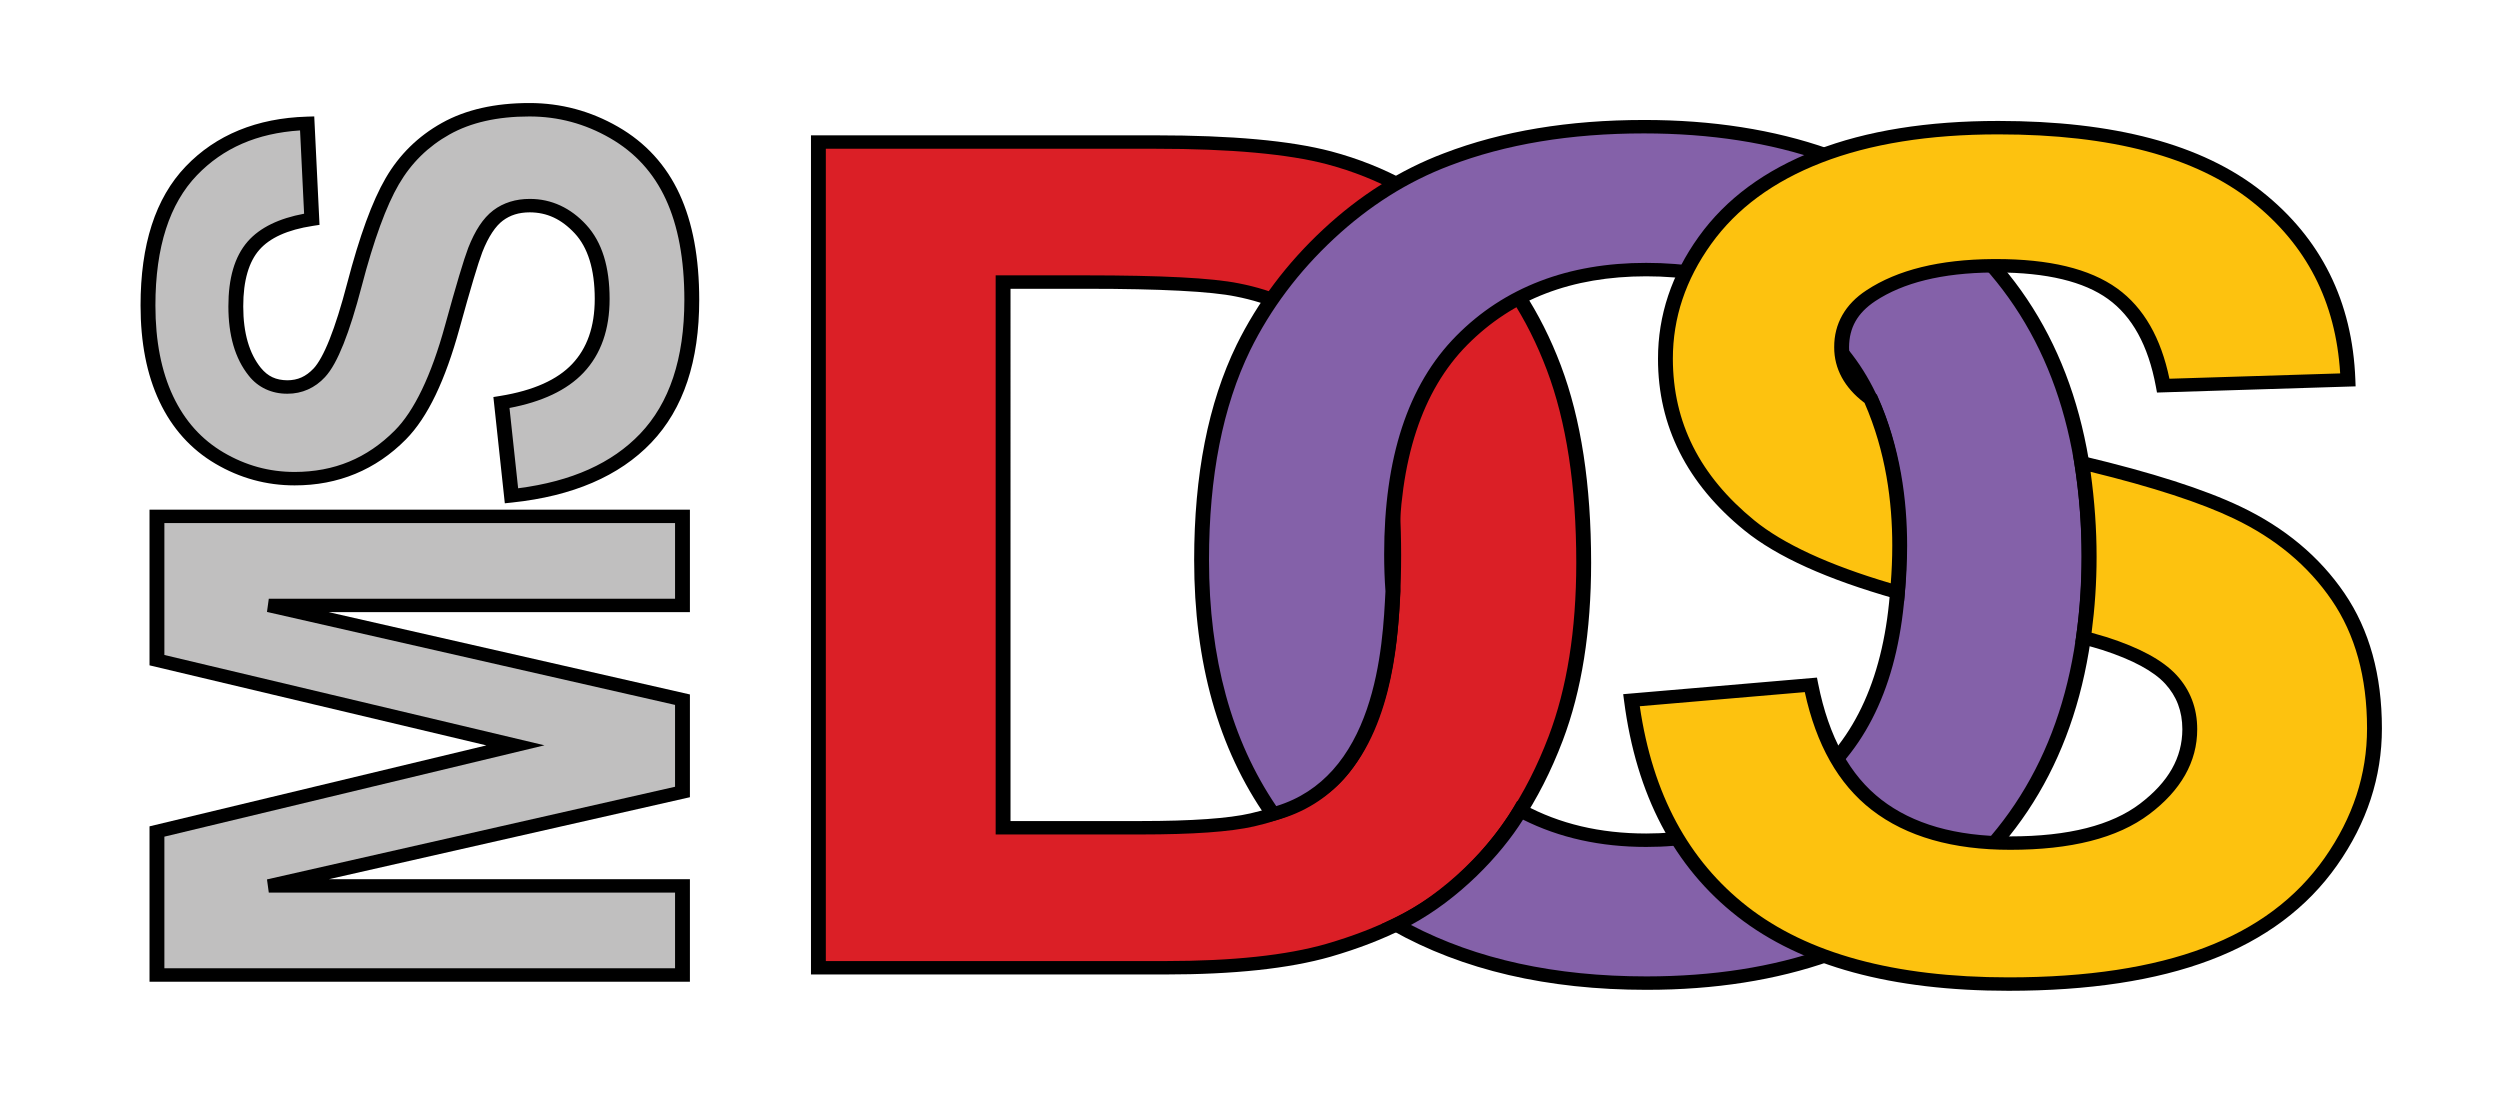
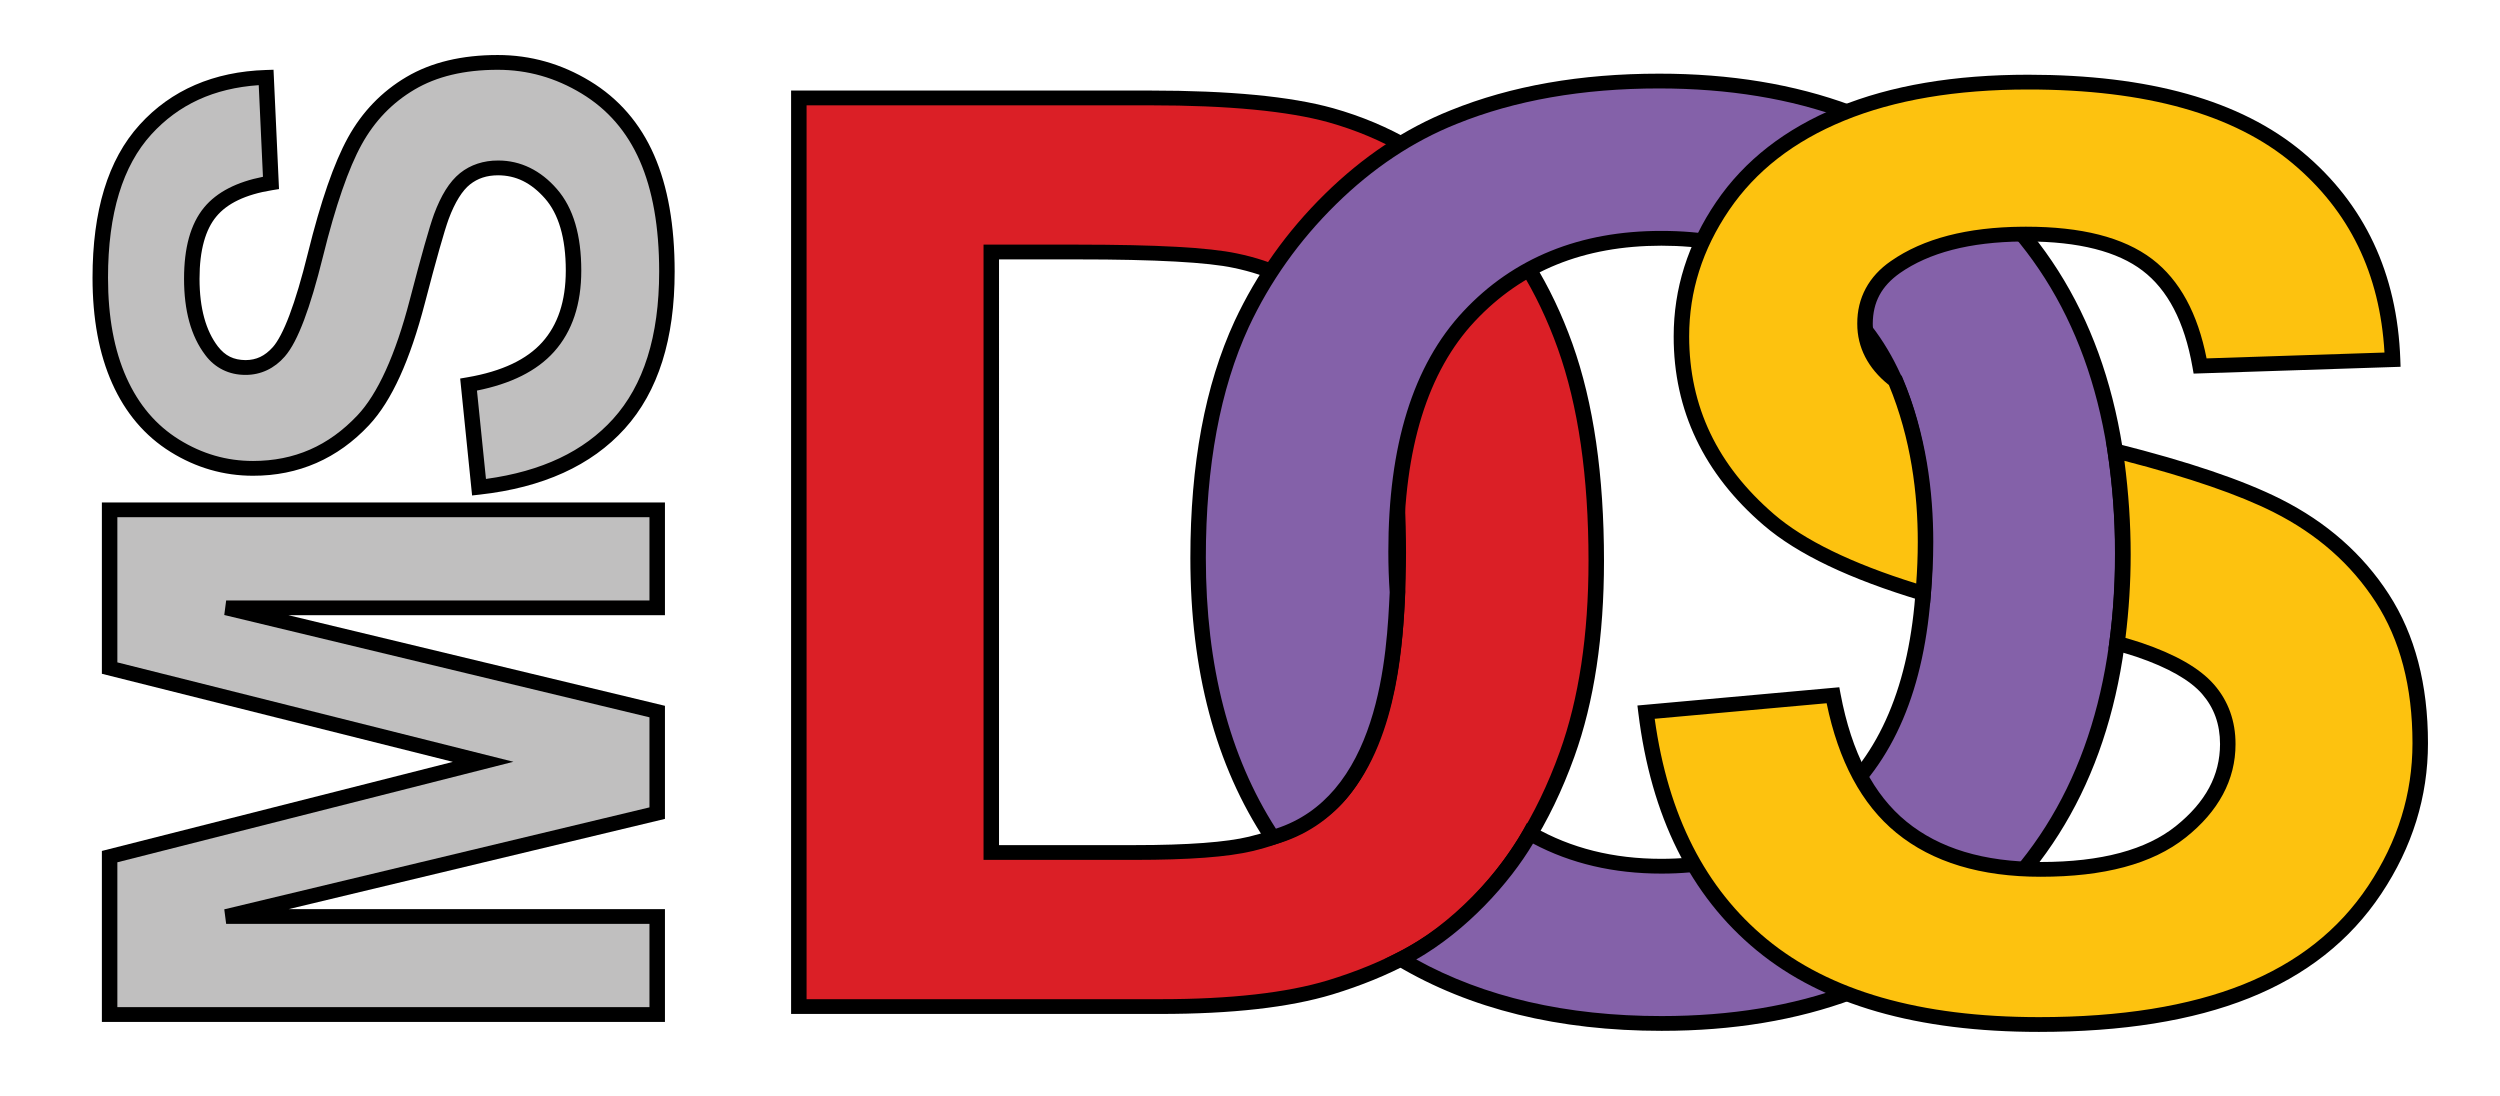
<svg xmlns="http://www.w3.org/2000/svg" version="1.2" id="Layer_1" x="0px" y="0px" width="1249.503px" height="547.747px" viewBox="0 0 1249.503 547.747" xml:space="preserve">
  <defs id="defs51" />
-   <g id="g10" transform="matrix(0.8965407,0,0,0.8100455,70.24999,51.49957)">
+   <g id="g10" transform="matrix(0.9341738,0,0,0.8913739,46.25007,27.49982)">
    <g id="g8">
      <path d="m 377.885,24.065 h 187.801 c 42.346,0 74.632,3.245 96.857,9.727 29.846,8.812 55.42,24.455 76.713,46.922 21.293,22.477 37.492,49.992 48.604,82.537 11.105,32.555 16.662,72.69 16.662,120.417 0,41.938 -5.215,78.09 -15.627,108.434 -12.729,37.074 -30.896,67.078 -54.494,90.008 -17.824,17.383 -41.891,30.938 -72.209,40.664 -22.68,7.184 -52.997,10.77 -90.95,10.77 H 377.885 Z m 102.961,86.393 v 336.695 h 76.75 c 28.708,0 49.428,-1.619 62.168,-4.855 16.669,-4.16 30.501,-11.205 41.503,-21.145 10.994,-9.939 19.963,-26.295 26.914,-49.066 6.943,-22.772 10.42,-53.812 10.42,-93.105 0,-39.293 -3.477,-69.464 -10.42,-90.507 -6.951,-21.034 -16.678,-37.446 -29.18,-49.234 -12.5,-11.789 -28.355,-19.768 -47.57,-23.928 -14.357,-3.236 -42.492,-4.854 -84.395,-4.854 h -46.19 z" id="path4" style="fill:#db1f26" />
      <path d="M 373.742,537.683 V 24.065 19.92 h 191.944 c 42.565,0.013 75.123,3.232 98.028,9.897 v 0 c 30.508,8.999 56.78,25.067 78.548,48.046 v 0 c 21.735,22.941 38.24,51.015 49.517,84.048 v 0 c 11.302,33.144 16.881,73.708 16.883,121.756 v 0 c -0.002,42.276 -5.25,78.874 -15.852,109.777 v 0 c -12.894,37.563 -31.387,68.182 -55.52,91.628 v 0 c -18.396,17.938 -43.066,31.771 -73.851,41.646 v 0 c -23.313,7.376 -53.983,10.956 -92.199,10.962 v 0 H 373.742 Z m 8.284,-8.282 h 189.215 c 37.689,0.007 67.652,-3.584 89.684,-10.571 v 0 c 29.867,-9.583 53.328,-22.858 70.587,-39.69 v 0 c 23.058,-22.408 40.899,-51.8 53.464,-88.383 v 0 C 795.2,360.97 800.379,325.265 800.377,283.67 v 0 c 0.004,-47.41 -5.53,-87.115 -16.439,-119.081 v 0 C 772.991,132.532 757.097,105.574 736.249,83.562 v 0 C 715.43,61.608 690.552,46.389 661.382,37.767 v 0 c -21.557,-6.3 -53.571,-9.57 -95.695,-9.56 v 0 h -183.66 v 501.194 z m 94.676,-78.107 v -340.836 -4.144 h 50.333 c 42.054,0.019 70.2,1.579 85.273,4.948 v 0 c 19.817,4.284 36.437,12.605 49.534,24.963 v 0 c 13.125,12.377 23.164,29.44 30.271,50.949 v 0 c 7.166,21.763 10.618,52.259 10.629,91.807 v 0 c -0.006,39.541 -3.474,70.908 -10.6,94.313 v 0 c -7.092,23.176 -16.263,40.196 -28.1,50.932 v 0 c -11.564,10.451 -26.068,17.8 -43.259,22.084 v 0 c -13.426,3.393 -34.304,4.972 -63.189,4.984 v 0 z m 8.284,-8.284 h 72.608 c 28.533,0.013 49.093,-1.646 61.165,-4.732 v 0 c 16.132,-4.031 29.29,-10.773 39.729,-20.199 v 0 c 10.153,-9.146 18.919,-24.836 25.731,-47.201 v 0 c 6.761,-22.142 10.247,-52.851 10.238,-91.896 v 0 c 0.013,-39.043 -3.491,-68.889 -10.211,-89.209 v 0 c -6.795,-20.56 -16.21,-36.322 -28.089,-47.52 v 0 c -11.902,-11.217 -26.992,-18.856 -45.638,-22.9 v 0 c -13.608,-3.094 -41.731,-4.771 -83.484,-4.751 v 0 h -42.047 z m -4.14,-328.409 v -4.142 z" id="path6" />
    </g>
  </g>
-   <g id="g18" transform="matrix(0.8965407,0,0,0.8100455,70.24999,51.49957)">
+   <g id="g18" transform="matrix(0.9341738,0,0,0.8913739,46.25007,27.49982)">
    <g id="g16">
      <path d="m 769.093,436.428 c 20.459,12.277 43.885,18.416 70.275,18.416 41.145,0 74.918,-14.813 101.307,-44.443 26.387,-29.625 39.59,-74.078 39.59,-133.344 0,-58.563 -12.852,-102.249 -38.535,-131.068 -25.695,-28.81 -59.813,-43.224 -102.361,-43.224 -42.547,0 -76.852,14.59 -102.887,43.751 -26.045,29.161 -39.063,73.143 -39.063,131.938 0,7.828 0.246,15.4 0.734,22.717 -1.523,32.752 -4.482,119.342 -66.846,137.545 -26.542,-41.889 -39.809,-94.147 -39.809,-156.776 0,-52.044 7.767,-95.731 23.31,-131.059 11.593,-26.018 27.423,-49.373 47.484,-70.056 20.064,-20.673 42.033,-36.012 65.924,-46.007 31.77,-13.48 68.418,-20.221 109.934,-20.221 75.141,0 135.264,23.355 180.375,70.064 45.102,46.71 67.66,111.652 67.66,194.836 0,82.5 -22.385,147.045 -67.145,193.635 -44.766,46.59 -104.596,69.879 -179.506,69.879 -54.563,0 -101.082,-11.998 -139.559,-35.996 30.384,-15.89 56.714,-46.856 69.118,-70.587 z" id="path12" style="fill:#8461a9" />
      <path d="m 839.534,547.152 c -55.157,0.007 -102.519,-12.149 -141.75,-36.624 v 0 l -6.14,-3.833 6.411,-3.352 c 29.329,-15.266 55.413,-45.856 67.367,-68.834 v 0 l 2.034,-3.894 3.767,2.26 c 19.782,11.862 42.391,17.817 68.146,17.826 v 0 c 40.154,-0.057 72.506,-14.272 98.212,-43.058 v 0 c 25.448,-28.544 38.543,-71.893 38.541,-130.587 v 0 c 0.004,-58.002 -12.754,-100.593 -37.484,-128.312 v 0 c -24.955,-27.908 -57.637,-41.785 -99.269,-41.839 v 0 c -41.617,0.054 -74.491,14.096 -99.799,42.369 v 0 c -25.096,28.068 -38.013,70.948 -38.01,129.177 v 0 c 0,7.74 0.243,15.221 0.726,22.44 v 0 l 0.015,0.227 -0.011,0.243 c -0.573,12.271 -1.345,32.357 -5.446,53.701 v 0 c -4.117,21.347 -11.518,44.068 -25.778,61.694 v 0 c -9.497,11.737 -22.152,21.145 -38.598,25.933 v 0 l -2.991,0.871 -1.667,-2.631 c -27.053,-42.69 -40.457,-95.794 -40.452,-158.992 v 0 c 0.002,-52.452 7.815,-96.704 23.667,-132.746 v 0 c 11.789,-26.456 27.906,-50.233 48.295,-71.254 v 0 c 20.401,-21.022 42.845,-36.716 67.278,-46.936 v 0 C 758.971,17.265 796.19,10.45 838.151,10.452 v 0 c 75.971,-0.043 137.443,23.741 183.354,71.328 v 0 c 46.002,47.62 68.847,113.818 68.823,197.712 v 0 c 0.023,83.211 -22.647,149.009 -68.3,196.506 v 0 c -45.527,47.434 -106.645,71.152 -182.296,71.151 v 0 c -0.065,0.003 -0.134,0.003 -0.198,0.003 z m 0,-8.284 c 74.078,-0.043 132.553,-22.901 176.519,-68.607 v 0 c 43.868,-45.683 65.964,-108.976 65.99,-190.766 v 0 c -0.026,-82.473 -22.298,-146.158 -66.498,-191.957 v 0 C 971.231,41.706 912.458,18.78 838.15,18.739 v 0 c -41.072,0 -77.148,6.666 -108.335,19.899 v 0 c -23.33,9.762 -44.824,24.747 -64.549,45.069 v 0 c -19.734,20.347 -35.275,43.279 -46.667,68.84 v 0 c -15.243,34.634 -22.963,77.753 -22.958,129.392 v 0 c 0.004,60.705 12.569,111.228 37.482,151.859 v 0 c 13.268,-4.514 23.452,-12.346 31.506,-22.256 v 0 c 8.63,-10.638 14.709,-23.713 18.96,-37.377 v 0 c 8.481,-27.198 9.663,-56.513 10.415,-72.934 v 0 c -0.483,-7.347 -0.729,-14.94 -0.729,-22.779 v 0 c 0.002,-59.359 13.122,-104.446 40.115,-134.696 v 0 c 26.763,-30.052 62.498,-45.188 105.978,-45.134 v 0 c 43.464,-0.054 79.017,14.898 105.454,44.611 v 0 c 26.634,29.917 39.581,74.7 39.583,133.824 v 0 c 0,59.835 -13.312,105.394 -40.637,136.097 v 0 c -27.071,30.476 -62.267,45.887 -104.4,45.832 v 0 c -25.451,0.009 -48.433,-5.599 -68.675,-16.851 v 0 c -12.54,22.145 -35.39,48.759 -62.48,64.995 v 0 c 36.526,21.109 80.206,31.732 131.321,31.738 z" id="path14" />
    </g>
  </g>
-   <g id="g26" transform="matrix(0.8965407,0,0,0.8100455,70.24999,51.49957)">
+   <g id="g26" transform="matrix(0.9341738,0,0,0.8913739,46.25007,27.49982)">
    <g id="g24">
      <path d="m 979.435,301.87 c -37.617,-11.826 -65.129,-25.586 -82.539,-41.27 -31.213,-28.117 -46.813,-62.391 -46.813,-102.832 0,-26.027 7.342,-50.371 22.023,-73.032 14.684,-22.652 35.838,-39.914 63.473,-51.767 27.627,-11.853 60.984,-17.779 100.066,-17.779 63.814,0 111.848,14.136 144.105,42.41 32.248,28.274 49.188,66.015 50.813,113.215 l -102.959,3.551 c -4.383,-26.277 -13.785,-45.175 -28.209,-56.695 -14.426,-11.511 -36.059,-17.271 -64.896,-17.271 -0.691,0 -1.379,0.004 -2.063,0.01 -28.787,0.28 -51.408,6.443 -67.854,18.482 -10.855,7.915 -16.273,18.491 -16.273,31.75 0,12.103 5.086,22.458 15.266,31.056 0.309,0.261 0.627,0.521 0.957,0.782 17.214,42.91 17.626,86.991 14.903,119.39 z m 102.742,-79.924 c 37.871,9.975 66.764,20.219 86.666,30.73 23.945,12.648 42.678,29.948 56.213,51.877 13.535,21.941 20.305,49.041 20.305,81.309 0,29.254 -8.109,56.648 -24.326,82.186 -16.217,25.539 -39.154,44.51 -68.807,56.926 -29.652,12.418 -66.598,18.633 -110.848,18.633 -64.406,0 -113.863,-14.914 -148.377,-44.74 C 858.48,469.039 837.86,425.566 831.149,368.455 l 100.002,-9.47 c 6.02,33.591 18.232,58.259 36.65,74.015 18.416,15.754 43.26,23.623 74.529,23.623 33.119,0 58.082,-7.008 74.873,-21.043 16.791,-14.027 25.193,-30.43 25.193,-49.207 0,-12.057 -3.531,-22.311 -10.576,-30.779 -7.055,-8.461 -19.361,-15.818 -36.928,-22.088 -2.98,-1.037 -6.902,-2.271 -11.771,-3.709 4.345,-34.238 4.445,-68.855 -0.944,-107.851 z" id="path20" style="fill:#fdc20f" />
      <path d="m 890.295,502 c -35.457,-30.613 -56.49,-75.247 -63.261,-133.064 v 0 l -0.493,-4.206 108.015,-10.23 0.672,3.753 c 5.921,33.014 17.813,56.676 35.267,71.597 v 0 c 17.509,14.969 41.229,22.613 71.836,22.629 v 0 c 32.574,0.007 56.508,-6.921 72.217,-20.079 v 0 c 16.084,-13.513 23.657,-28.538 23.708,-46.026 v 0 c -0.024,-11.261 -3.217,-20.4 -9.615,-28.129 v 0 c -6.262,-7.559 -17.946,-14.725 -35.107,-20.829 v 0 c -2.881,-1 -6.755,-2.222 -11.583,-3.649 v 0 l -3.381,-0.997 0.444,-3.494 c 2.056,-16.212 3.148,-32.492 3.148,-49.296 v 0 c 0,-18.334 -1.303,-37.296 -4.089,-57.466 v 0 l 4.104,-0.566 -4.104,0.566 -0.85,-6.155 6.008,1.582 c 38.05,10.03 67.167,20.32 87.545,31.074 v 0 c 24.538,12.952 43.887,30.801 57.805,53.365 v 0 c 14.021,22.726 20.927,50.651 20.922,83.483 v 0 c 0.011,30.022 -8.363,58.273 -24.972,84.406 v 0 c -16.658,26.261 -40.366,45.838 -70.703,58.525 v 0 c -30.337,12.698 -67.815,18.95 -112.448,18.955 v 0 C 976.374,547.751 925.816,532.689 890.295,502 Z m 5.416,-6.271 c 33.505,28.966 81.861,43.728 145.668,43.734 v 0 c 43.867,0.002 80.279,-6.175 109.247,-18.312 v 0 c 28.967,-12.145 51.135,-30.509 66.911,-55.325 v 0 c 15.824,-24.943 23.67,-51.48 23.681,-79.966 v 0 c -0.01,-31.702 -6.64,-57.977 -19.688,-79.133 v 0 c -13.153,-21.297 -31.271,-38.045 -54.622,-50.39 v 0 c -18.39,-9.72 -45.057,-19.375 -79.818,-28.794 v 0 c 2.278,18.247 3.355,35.592 3.355,52.434 v 0 c 0,15.957 -0.966,31.462 -2.787,46.851 v 0 c 3.396,1.031 6.26,1.95 8.626,2.772 v 0 c 17.94,6.426 30.87,13.976 38.721,23.341 v 0 c 7.688,9.207 11.559,20.573 11.534,33.431 v 0 c 0.049,20.063 -9.183,37.842 -26.68,52.383 v 0 c -17.873,14.913 -43.866,22.002 -77.529,22.006 v 0 c -31.934,0.019 -57.901,-8.078 -77.222,-24.617 v 0 C 946.44,420.167 934.127,395.763 927.776,363.463 v 0 l -91.989,8.711 c 7.147,54.307 27.173,95.24 59.924,123.555 z m 82.482,-189.908 c -37.939,-11.943 -65.929,-25.83 -84.07,-42.143 v 0 c -31.979,-28.735 -48.234,-64.389 -48.181,-105.91 v 0 c -0.014,-26.81 7.604,-52.025 22.688,-75.286 v 0 c 15.146,-23.385 37.05,-41.209 65.315,-53.319 v 0 C 962.229,17.029 996.15,11.048 1035.644,11.046 v 0 c 64.383,0.002 113.507,14.247 146.837,43.439 v 0 c 33.131,28.99 50.613,68.088 52.222,116.186 v 0 l 0.142,4.14 -110.729,3.819 -0.598,-3.582 c -4.287,-25.69 -13.363,-43.495 -26.705,-54.14 v 0 c -13.322,-10.663 -33.992,-16.378 -62.313,-16.367 v 0 c -0.677,0 -1.35,0.004 -2.022,0.011 v 0 c -28.241,0.272 -49.949,6.326 -65.453,17.685 v 0 c -9.912,7.334 -14.487,16.287 -14.572,28.403 v 0 c 0.056,10.911 4.372,19.854 13.798,27.895 v 0 c 0.271,0.228 0.556,0.46 0.854,0.697 v 0 l 0.862,0.684 0.41,1.022 c 12.782,31.87 16.448,64.238 16.45,92.105 v 0 c 0,10.437 -0.518,20.247 -1.264,29.171 v 0 l -0.431,5.159 z m 1.241,-3.952 1.243,-3.951 z M 937.213,36.774 C 910.208,48.37 889.804,65.068 875.581,86.986 v 0 c -14.278,22.064 -21.345,45.537 -21.356,70.781 v 0 c 0.051,39.362 14.995,72.254 45.442,99.754 v 0 c 15.929,14.377 41.301,27.457 76.038,38.804 v 0 c 0.509,-7.292 0.836,-15.098 0.836,-23.282 v 0 c 0.003,-26.853 -3.514,-57.78 -15.458,-88.029 v 0 c -0.061,-0.05 -0.121,-0.101 -0.181,-0.151 v 0 c -10.937,-9.158 -16.791,-20.924 -16.735,-34.222 v 0 c -0.084,-14.399 6.177,-26.6 17.968,-35.091 v 0 c 17.394,-12.723 40.929,-18.995 70.261,-19.281 v 0 c 0.695,-0.007 1.396,-0.011 2.103,-0.011 v 0 c 29.354,0.011 51.949,5.817 67.481,18.177 v 0 c 14.807,11.837 24.348,30.604 29.073,55.668 v 0 l 95.183,-3.283 c -2.451,-44.339 -18.79,-79.374 -49.216,-106.105 v 0 C 1145.836,33.359 1098.891,19.331 1035.644,19.333 v 0 c -0.01,0 -0.012,0 -0.021,0 v 0 c -38.656,0 -71.448,5.872 -98.41,17.441 z" id="path22" />
    </g>
  </g>
-   <g id="g32" transform="matrix(0.8965407,0,0,0.8100455,70.24999,51.49957)">
+   <g id="g32" transform="matrix(0.9341738,0,0,0.8913739,46.25007,27.49982)">
    <path d="M 698.208,301.772" id="path28" style="fill:#8461a9" />
    <path d="M 698.208,301.772" id="path30" />
  </g>
-   <g id="g46" transform="matrix(0.8965407,0,0,0.8100455,70.24999,51.49957)">
+   <g id="g46" transform="matrix(0.9341738,0,0,0.8913739,46.25007,27.49982)">
    <g id="g38">
      <path d="M 302.11,537.997 H 9.138 V 449.466 L 208.982,396.309 9.138,343.749 v -88.73 H 302.11 v 54.957 H 71.489 L 302.11,368.13 v 56.955 L 71.489,483.04 H 302.11 Z" id="path34" style="fill:#c0bfbf" />
      <path d="M 4.996,542.138 V 446.28 L 192.784,396.331 4.996,346.941 v -96.065 h 301.256 v 63.239 H 104.853 l 201.399,50.788 v 63.409 l -201.285,50.585 h 201.285 v 59.1 4.142 H 4.996 Z m 297.113,-4.141 v -4.143 z M 13.28,340.552 225.187,396.281 13.28,452.647 v 81.207 H 297.968 V 487.181 H 71.49 l -1.011,-8.159 227.488,-57.169 V 371.355 L 70.477,313.99 71.49,305.833 297.968,305.831 V 259.159 H 13.28 Z" id="path36" />
    </g>
    <g id="g44">
      <path d="m 206.784,242.356 -5.596,-57.555 c 19.319,-3.463 33.508,-10.492 42.567,-21.083 9.062,-10.592 13.589,-24.88 13.589,-42.867 0,-19.051 -4.028,-33.405 -12.091,-43.066 -8.059,-9.658 -17.486,-14.489 -28.278,-14.489 -6.926,0 -12.821,2.033 -17.686,6.095 -4.862,4.066 -9.093,11.16 -12.69,21.284 -2.398,6.929 -6.66,22.716 -12.79,47.363 -7.859,31.71 -17.518,53.958 -28.977,66.748 -16.119,17.986 -35.772,26.979 -58.954,26.979 -14.92,0 -28.877,-4.228 -41.868,-12.69 C 31.02,210.616 21.128,198.426 14.333,182.503 7.538,166.585 4.141,147.365 4.141,124.848 4.141,88.077 12.204,60.398 28.322,41.812 44.444,23.227 65.961,13.469 92.872,12.535 l 2.598,59.154 c -15.054,2.532 -25.88,7.962 -32.475,16.287 -6.595,8.328 -9.892,20.818 -9.892,37.471 0,17.187 3.531,30.645 10.591,40.368 4.531,6.264 10.592,9.393 18.186,9.393 6.929,0 12.859,-2.929 17.786,-8.793 6.264,-7.459 12.79,-25.58 19.585,-54.357 6.794,-28.778 13.823,-50.061 21.083,-63.851 7.263,-13.789 17.187,-24.581 29.777,-32.375 12.59,-7.794 28.146,-11.691 46.664,-11.691 16.787,0 32.509,4.665 47.163,13.989 14.658,9.327 25.549,22.517 32.675,39.569 7.125,17.056 10.691,38.305 10.691,63.75 0,37.04 -8.559,65.483 -25.68,85.333 -17.116,19.856 -42.065,31.712 -74.84,35.574 z" id="path40" style="fill:#c0bfbf" />
      <path d="m 196.695,181.397 3.762,-0.674 c 18.741,-3.362 31.924,-10.073 40.149,-19.699 v 0 c 8.276,-9.686 12.579,-22.849 12.595,-40.174 v 0 c 0.004,-18.507 -3.942,-31.833 -11.13,-40.411 v 0 c -7.544,-8.95 -15.593,-12.952 -25.097,-13.001 v 0 c -6.126,0.024 -10.905,1.717 -15.029,5.131 v 0 c -3.961,3.27 -8.002,9.741 -11.432,19.459 v 0 c -2.289,6.596 -6.574,22.423 -12.686,47.005 v 0 c -7.968,32.037 -17.671,54.787 -29.912,68.516 v 0 c -16.734,18.753 -37.77,28.41 -62.039,28.357 v 0 c -15.706,0.012 -30.539,-4.494 -44.128,-13.36 v 0 C 28.023,213.62 17.573,200.681 10.522,184.129 v 0 C 3.452,167.556 0,147.777 -0.002,124.848 v 0 C 0.002,87.515 8.165,58.76 25.193,39.098 v 0 C 42.023,19.627 64.909,9.311 92.727,8.395 v 0 l 4.102,-0.141 2.938,66.912 -3.61,0.608 C 81.695,78.212 71.966,83.306 66.241,90.547 v 0 c -5.754,7.221 -9.008,18.759 -8.996,34.899 v 0 c -0.004,16.646 3.432,29.185 9.805,37.94 v 0 c 3.955,5.321 8.389,7.594 14.829,7.68 v 0 c 5.727,-0.058 10.243,-2.209 14.614,-7.315 v 0 c 2.563,-3.01 5.71,-9.098 8.868,-17.925 v 0 c 3.184,-8.835 6.485,-20.433 9.858,-34.721 v 0 c 6.848,-28.963 13.905,-50.47 21.45,-64.83 v 0 c 7.563,-14.378 18.038,-25.789 31.26,-33.965 v 0 C 181.307,4.026 197.69,-0.007 216.774,-0.003 v 0 c 17.558,-0.01 34.137,4.92 49.388,14.637 v 0 c 15.378,9.77 26.875,23.73 34.272,41.468 v 0 c 7.405,17.736 11.007,39.518 11.011,65.346 v 0 c 0.004,37.639 -8.704,67.18 -26.685,88.037 v 0 c -17.9,20.79 -44.013,33.061 -77.493,36.983 v 0 l -4.199,0.494 z m 10.09,60.959 4.121,-0.401 z m 3.706,-4.661 c 29.96,-4.279 52.383,-15.527 67.996,-33.619 v 0 c 16.259,-18.843 24.668,-46.186 24.674,-82.627 v 0 c 0.004,-25.062 -3.526,-45.78 -10.372,-62.154 v 0 C 285.935,42.929 275.648,30.508 261.713,21.624 v 0 C 247.656,12.694 232.791,8.295 216.773,8.283 v 0 c -17.95,0.006 -32.678,3.766 -44.482,11.071 v 0 c -11.957,7.411 -21.331,17.585 -28.293,30.783 v 0 C 137.023,63.36 130.021,84.42 123.282,113.01 v 0 c -3.422,14.491 -6.782,26.34 -10.126,35.625 v 0 c -3.369,9.294 -6.618,15.997 -10.319,20.445 v 0 c -5.481,6.621 -12.827,10.327 -20.958,10.272 v 0 c -8.745,0.084 -16.436,-3.901 -21.538,-11.102 v 0 C 52.588,157.554 48.963,143.176 48.959,125.448 v 0 C 48.971,108.283 52.311,94.84 59.747,85.406 v 0 c 6.88,-8.672 17.548,-14.248 31.426,-17.125 v 0 L 88.916,16.898 C 64.881,18.629 46.043,27.768 31.449,44.527 v 0 C 16.242,62.035 8.28,88.639 8.284,124.848 v 0 c -0.002,22.105 3.34,40.766 9.858,56.029 v 0 c 6.541,15.292 15.872,26.734 28.127,34.727 v 0 c 12.393,8.057 25.476,12.007 39.608,12.018 v 0 c 22.095,-0.051 40.366,-8.382 55.869,-25.601 v 0 c 10.678,-11.852 20.296,-33.596 28.043,-64.983 v 0 c 6.149,-24.707 10.389,-40.456 12.907,-47.751 v 0 c 3.752,-10.497 8.172,-18.214 13.938,-23.076 v 0 c 5.602,-4.708 12.614,-7.082 20.341,-7.057 v 0 c 12.079,-0.051 22.886,5.61 31.457,15.976 v 0 c 8.94,10.743 13.048,26.125 13.055,45.72 v 0 c 0.014,18.65 -4.737,34.062 -14.585,45.559 v 0 c -9.26,10.82 -23.167,17.95 -41.227,21.739 v 0 z" id="path42" />
    </g>
  </g>
</svg>
